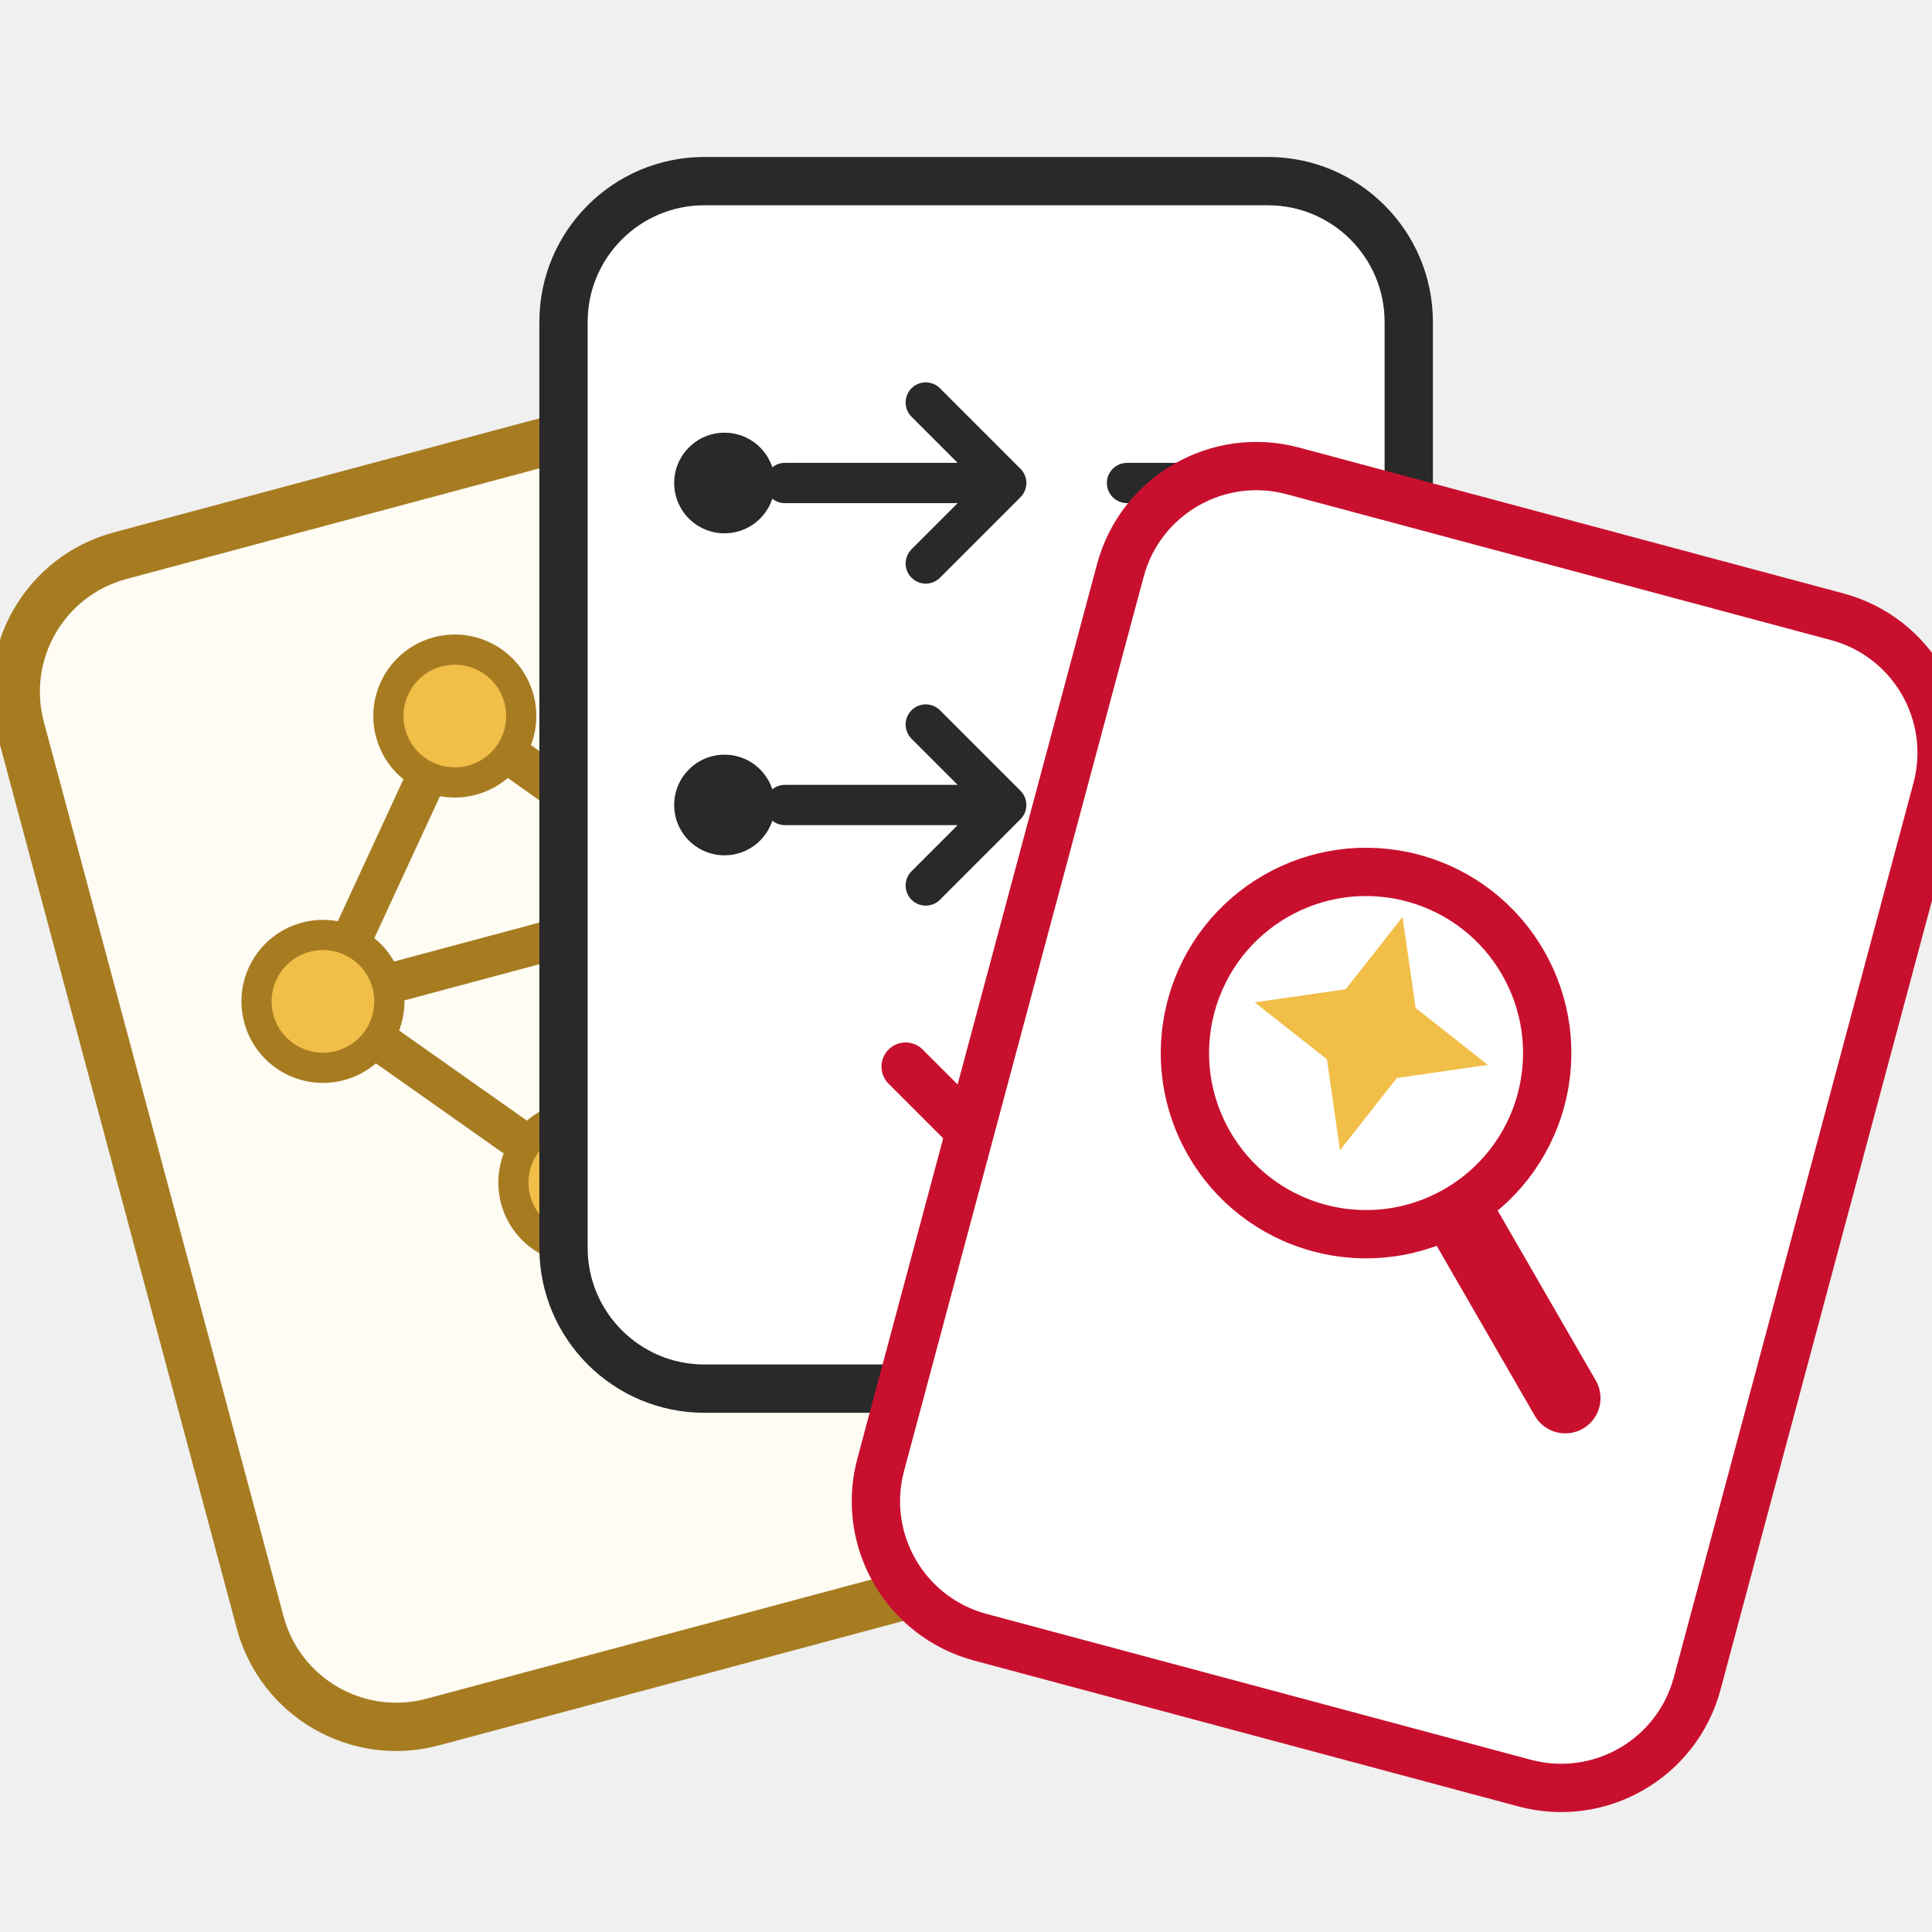
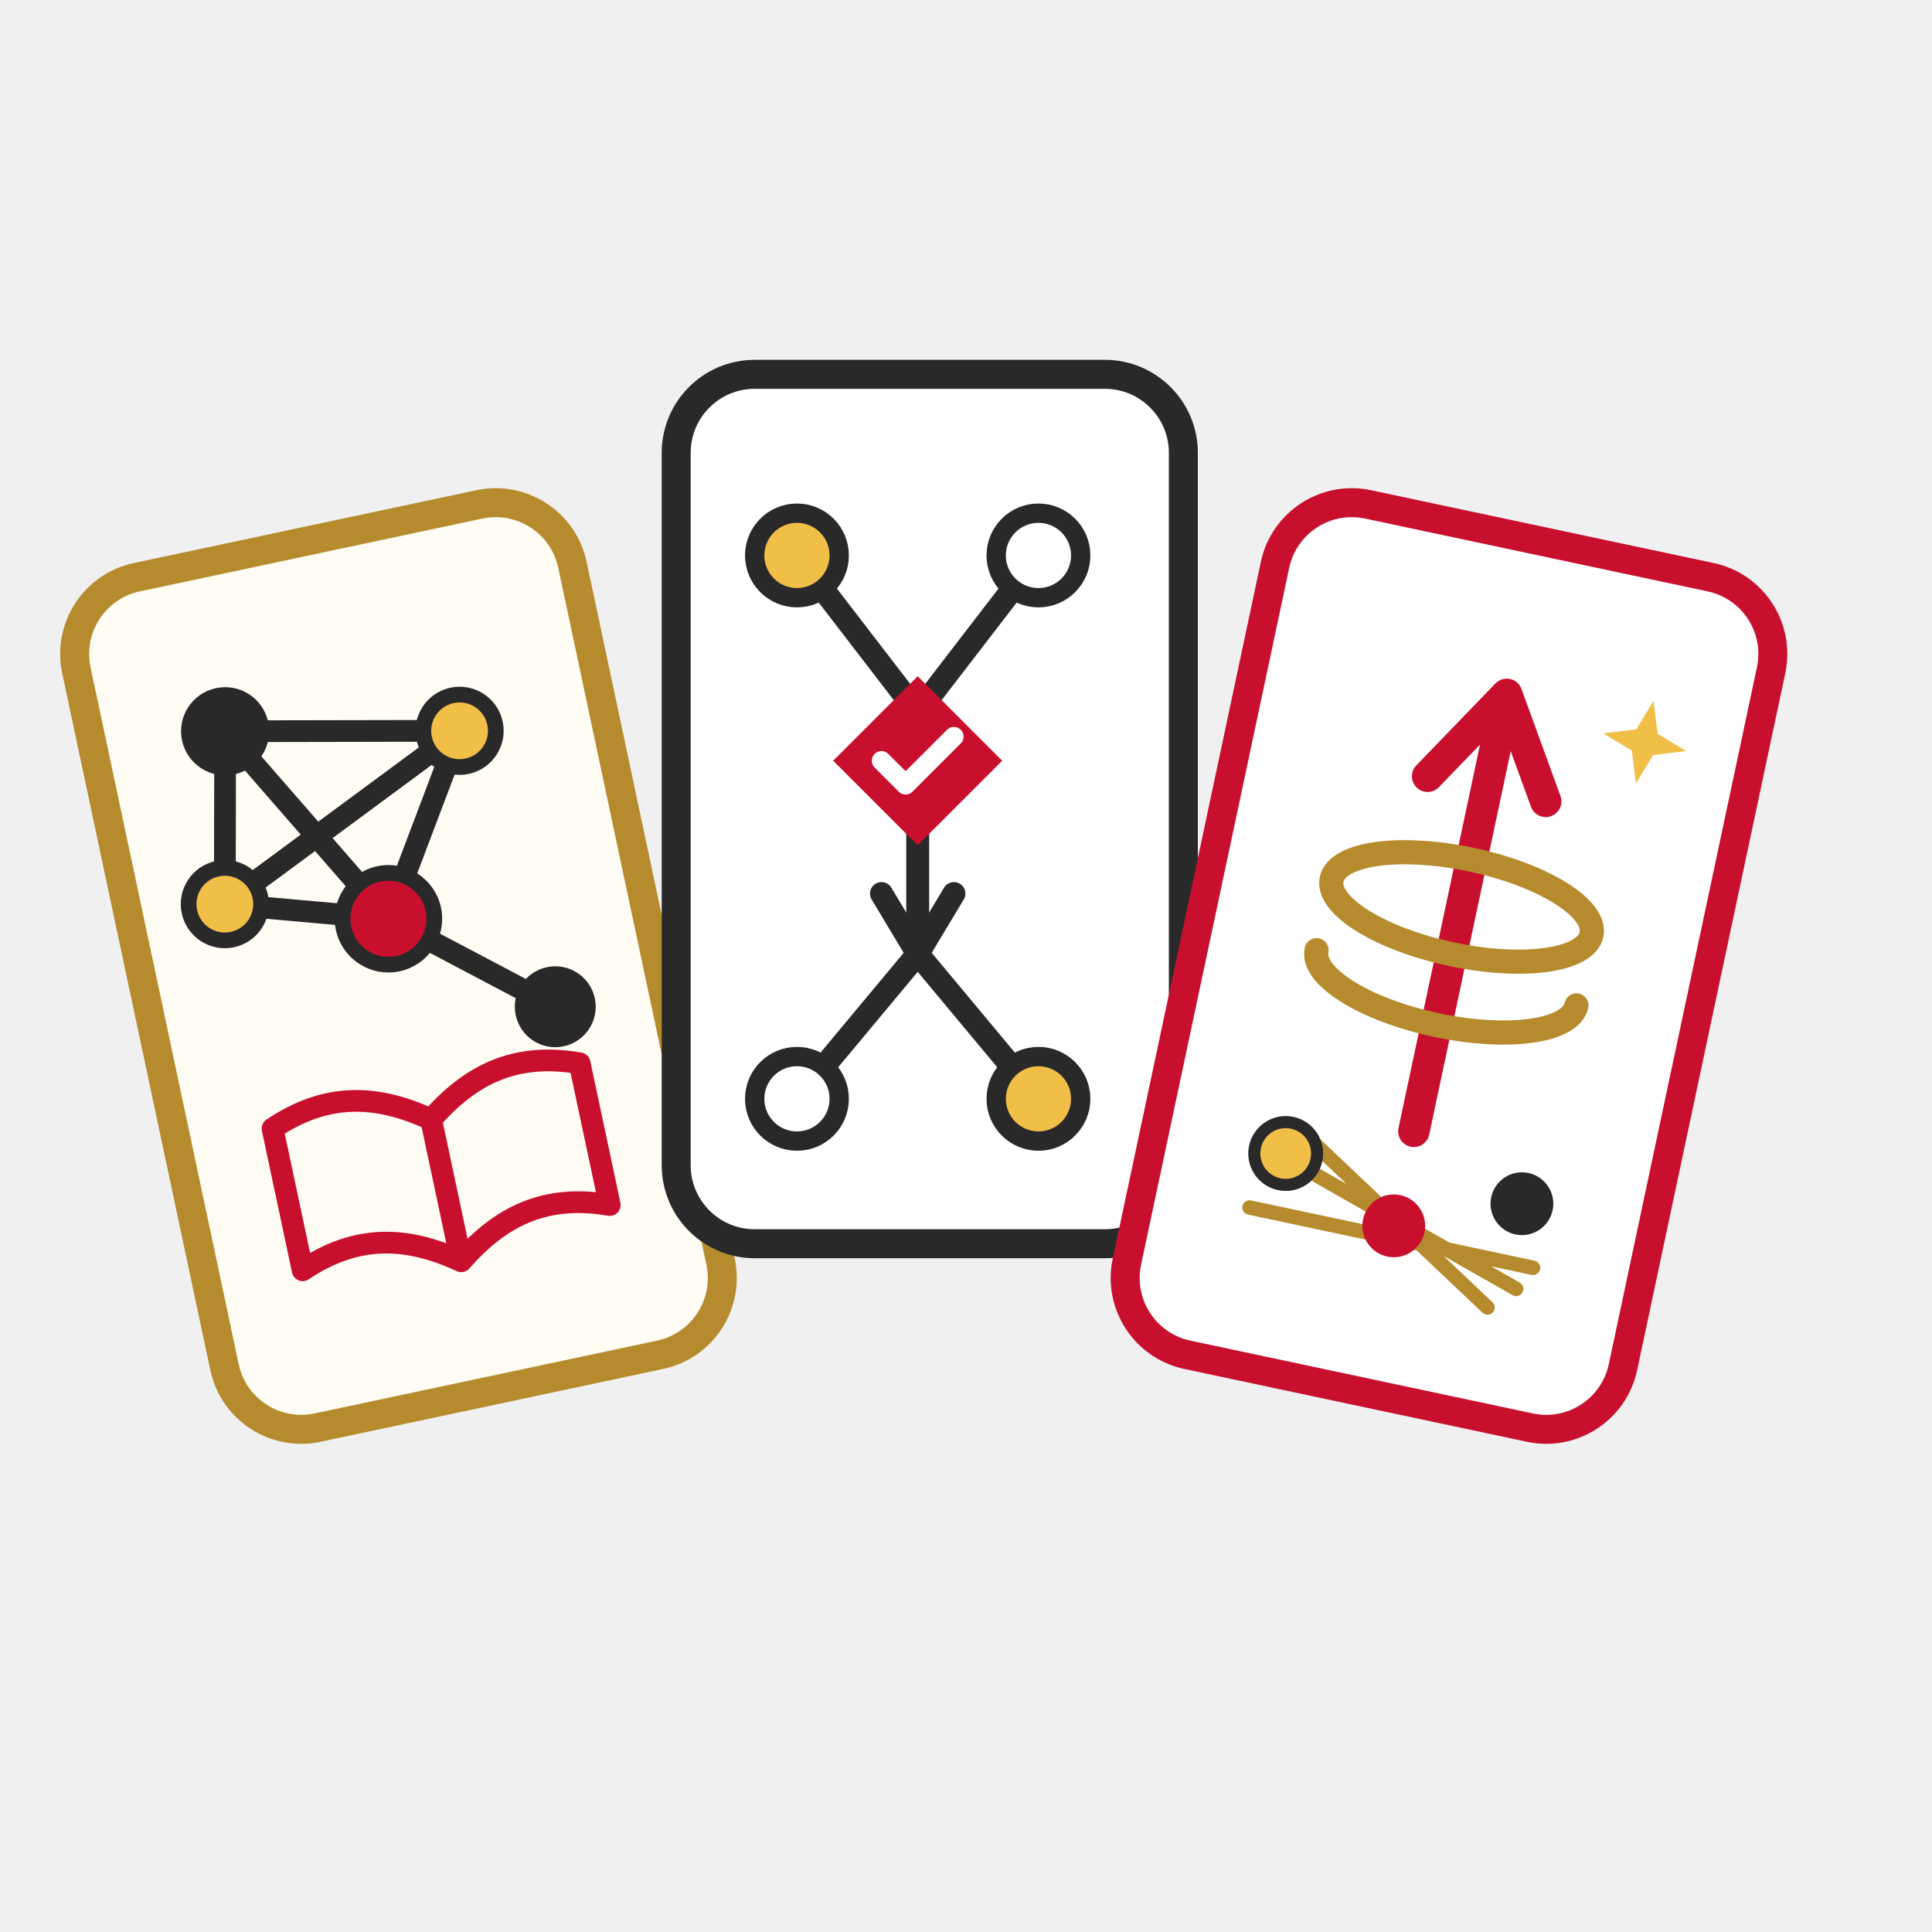
- <svg xmlns="http://www.w3.org/2000/svg" viewBox="0 0 96 96" fill="none">
-   <g transform="rotate(-15 27 52)">
-     <rect x="6" y="23" width="42" height="60" rx="7" fill="#FFFCF4" stroke="#A77C21" stroke-width="2.4" />
-     <path d="m17 47 10-12 10 12-10 12-10-12Zm0 0h20" stroke="#A77C21" stroke-width="2" stroke-linejoin="round" />
-     <g fill="#F1BE48" stroke="#A77C21" stroke-width="1.5">
-       <circle cx="27" cy="35" r="3.3" />
-       <circle cx="17" cy="47" r="3.3" />
-       <circle cx="37" cy="47" r="3.3" />
-       <circle cx="27" cy="59" r="3.3" />
+ <svg xmlns="http://www.w3.org/2000/svg" viewBox="0 0 160 160" fill="none">
+   <g transform="translate(0 10)">
+     <g transform="rotate(-12 33 70)">
+       <rect x="12" y="34" width="42" height="72" rx="6.5" fill="#FFFCF4" stroke="#B68B2D" stroke-width="2.4" />
+       <g stroke="#292929" stroke-width="1.8" stroke-linecap="round" stroke-linejoin="round">
+         <path d="m23 48 19 4-9 14-13-4 3-14Zm0 0 10 18m9-14-22 10m13 4 12 10" />
+       </g>
+       <g stroke="#292929" stroke-width="1.3">
+         <circle cx="23" cy="48" r="3" fill="#292929" />
+         <circle cx="42" cy="52" r="3" fill="#F1BE48" />
+         <circle cx="20" cy="62" r="3" fill="#F1BE48" />
+         <circle cx="33" cy="66" r="3.8" fill="#C8102E" />
+         <circle cx="45" cy="76" r="2.7" fill="#292929" />
+       </g>
+       <path d="M20 81c5-2 9-1 13 2 4-3 8-4 13-2v12c-5-2-9-1-13 2-4-3-8-4-13-2V81Zm13 2v12" stroke="#C8102E" stroke-width="1.8" stroke-linejoin="round" fill="#FFFCF4" />
+     </g>
+     <g transform="translate(8 0)">
+       <rect x="48" y="21" width="42" height="72" rx="6.5" fill="#FFFFFF" stroke="#292929" stroke-width="2.4" />
+       <g stroke="#292929" stroke-width="1.9" stroke-linecap="round" stroke-linejoin="round">
+         <path d="m58 36 10 13 10-13M68 58v11m0 0-10 12m10-12 10 12" />
+         <path d="m65 64 3 5 3-5" />
+       </g>
+       <circle cx="58" cy="36" r="3.5" fill="#F1BE48" stroke="#292929" stroke-width="1.6" />
+       <circle cx="78" cy="36" r="3.5" fill="#FFFFFF" stroke="#292929" stroke-width="1.6" />
+       <path d="m68 46 7 7-7 7-7-7 7-7Z" fill="#C8102E" />
+       <path d="m65 53 2 2 4-4" stroke="#FFFFFF" stroke-width="1.6" stroke-linecap="round" stroke-linejoin="round" />
+       <circle cx="58" cy="81" r="3.5" fill="#FFFFFF" stroke="#292929" stroke-width="1.6" />
+       <circle cx="78" cy="81" r="3.5" fill="#F1BE48" stroke="#292929" stroke-width="1.6" />
+     </g>
+     <g transform="translate(17 0) rotate(12 103 70)">
+       <rect x="82" y="34" width="42" height="72" rx="6.5" fill="#FFFFFF" stroke="#C8102E" stroke-width="2.4" />
+       <path d="M91 93h24m-21-7 18 11m-20-9 22 7" stroke="#B68B2D" stroke-width="1.2" stroke-linecap="round" />
+       <path d="M103 84V49m-5 6 5-8 5 8" stroke="#C8102E" stroke-width="2.6" stroke-linecap="round" stroke-linejoin="round" />
+       <ellipse cx="103" cy="65" rx="11" ry="4" stroke="#B68B2D" stroke-width="2" />
+       <path d="M92 71c0 2.2 4.9 4 11 4s11-1.8 11-4" stroke="#B68B2D" stroke-width="2" stroke-linecap="round" />
+       <circle cx="93" cy="88" r="2.6" fill="#F1BE48" stroke="#292929" stroke-width="1" />
+       <circle cx="103" cy="92" r="2.6" fill="#C8102E" />
+       <circle cx="113" cy="88" r="2.6" fill="#292929" />
+       <path d="m115 45 .9 2.6 2.6.9-2.6.9-.9 2.6-.9-2.6-2.6-.9 2.6-.9Z" fill="#F1BE48" />
    </g>
  </g>
-   <g>
-     <rect x="28" y="9" width="42" height="60" rx="7" fill="#FFFFFF" stroke="#292929" stroke-width="2.4" />
-     <path d="M39 24h11m-4-4 4 4-4 4M39 40h11m-4-4 4 4-4 4M56 24h3v16h-3M59 32h5" stroke="#292929" stroke-width="2" stroke-linecap="round" stroke-linejoin="round" />
-     <circle cx="36" cy="24" r="2.5" fill="#292929" />
-     <circle cx="36" cy="40" r="2.5" fill="#292929" />
-     <path d="m45 53 3 3 6-7" stroke="#C8102E" stroke-width="2.4" stroke-linecap="round" stroke-linejoin="round" />
-   </g>
-   <g transform="rotate(15 70 56)">
-     <rect x="49" y="26" width="42" height="60" rx="7" fill="#FFFFFF" stroke="#C8102E" stroke-width="2.4" />
-     <circle cx="67" cy="53" r="9" stroke="#C8102E" stroke-width="2.4" />
-     <path d="m74 60 7 7" stroke="#C8102E" stroke-width="3.5" stroke-linecap="round" />
-     <path d="m67 46 1.8 4.2L73 52l-4.2 1.8L67 58l-1.8-4.2L61 52l4.2-1.8Z" fill="#F1BE48" />
-   </g>
</svg>
